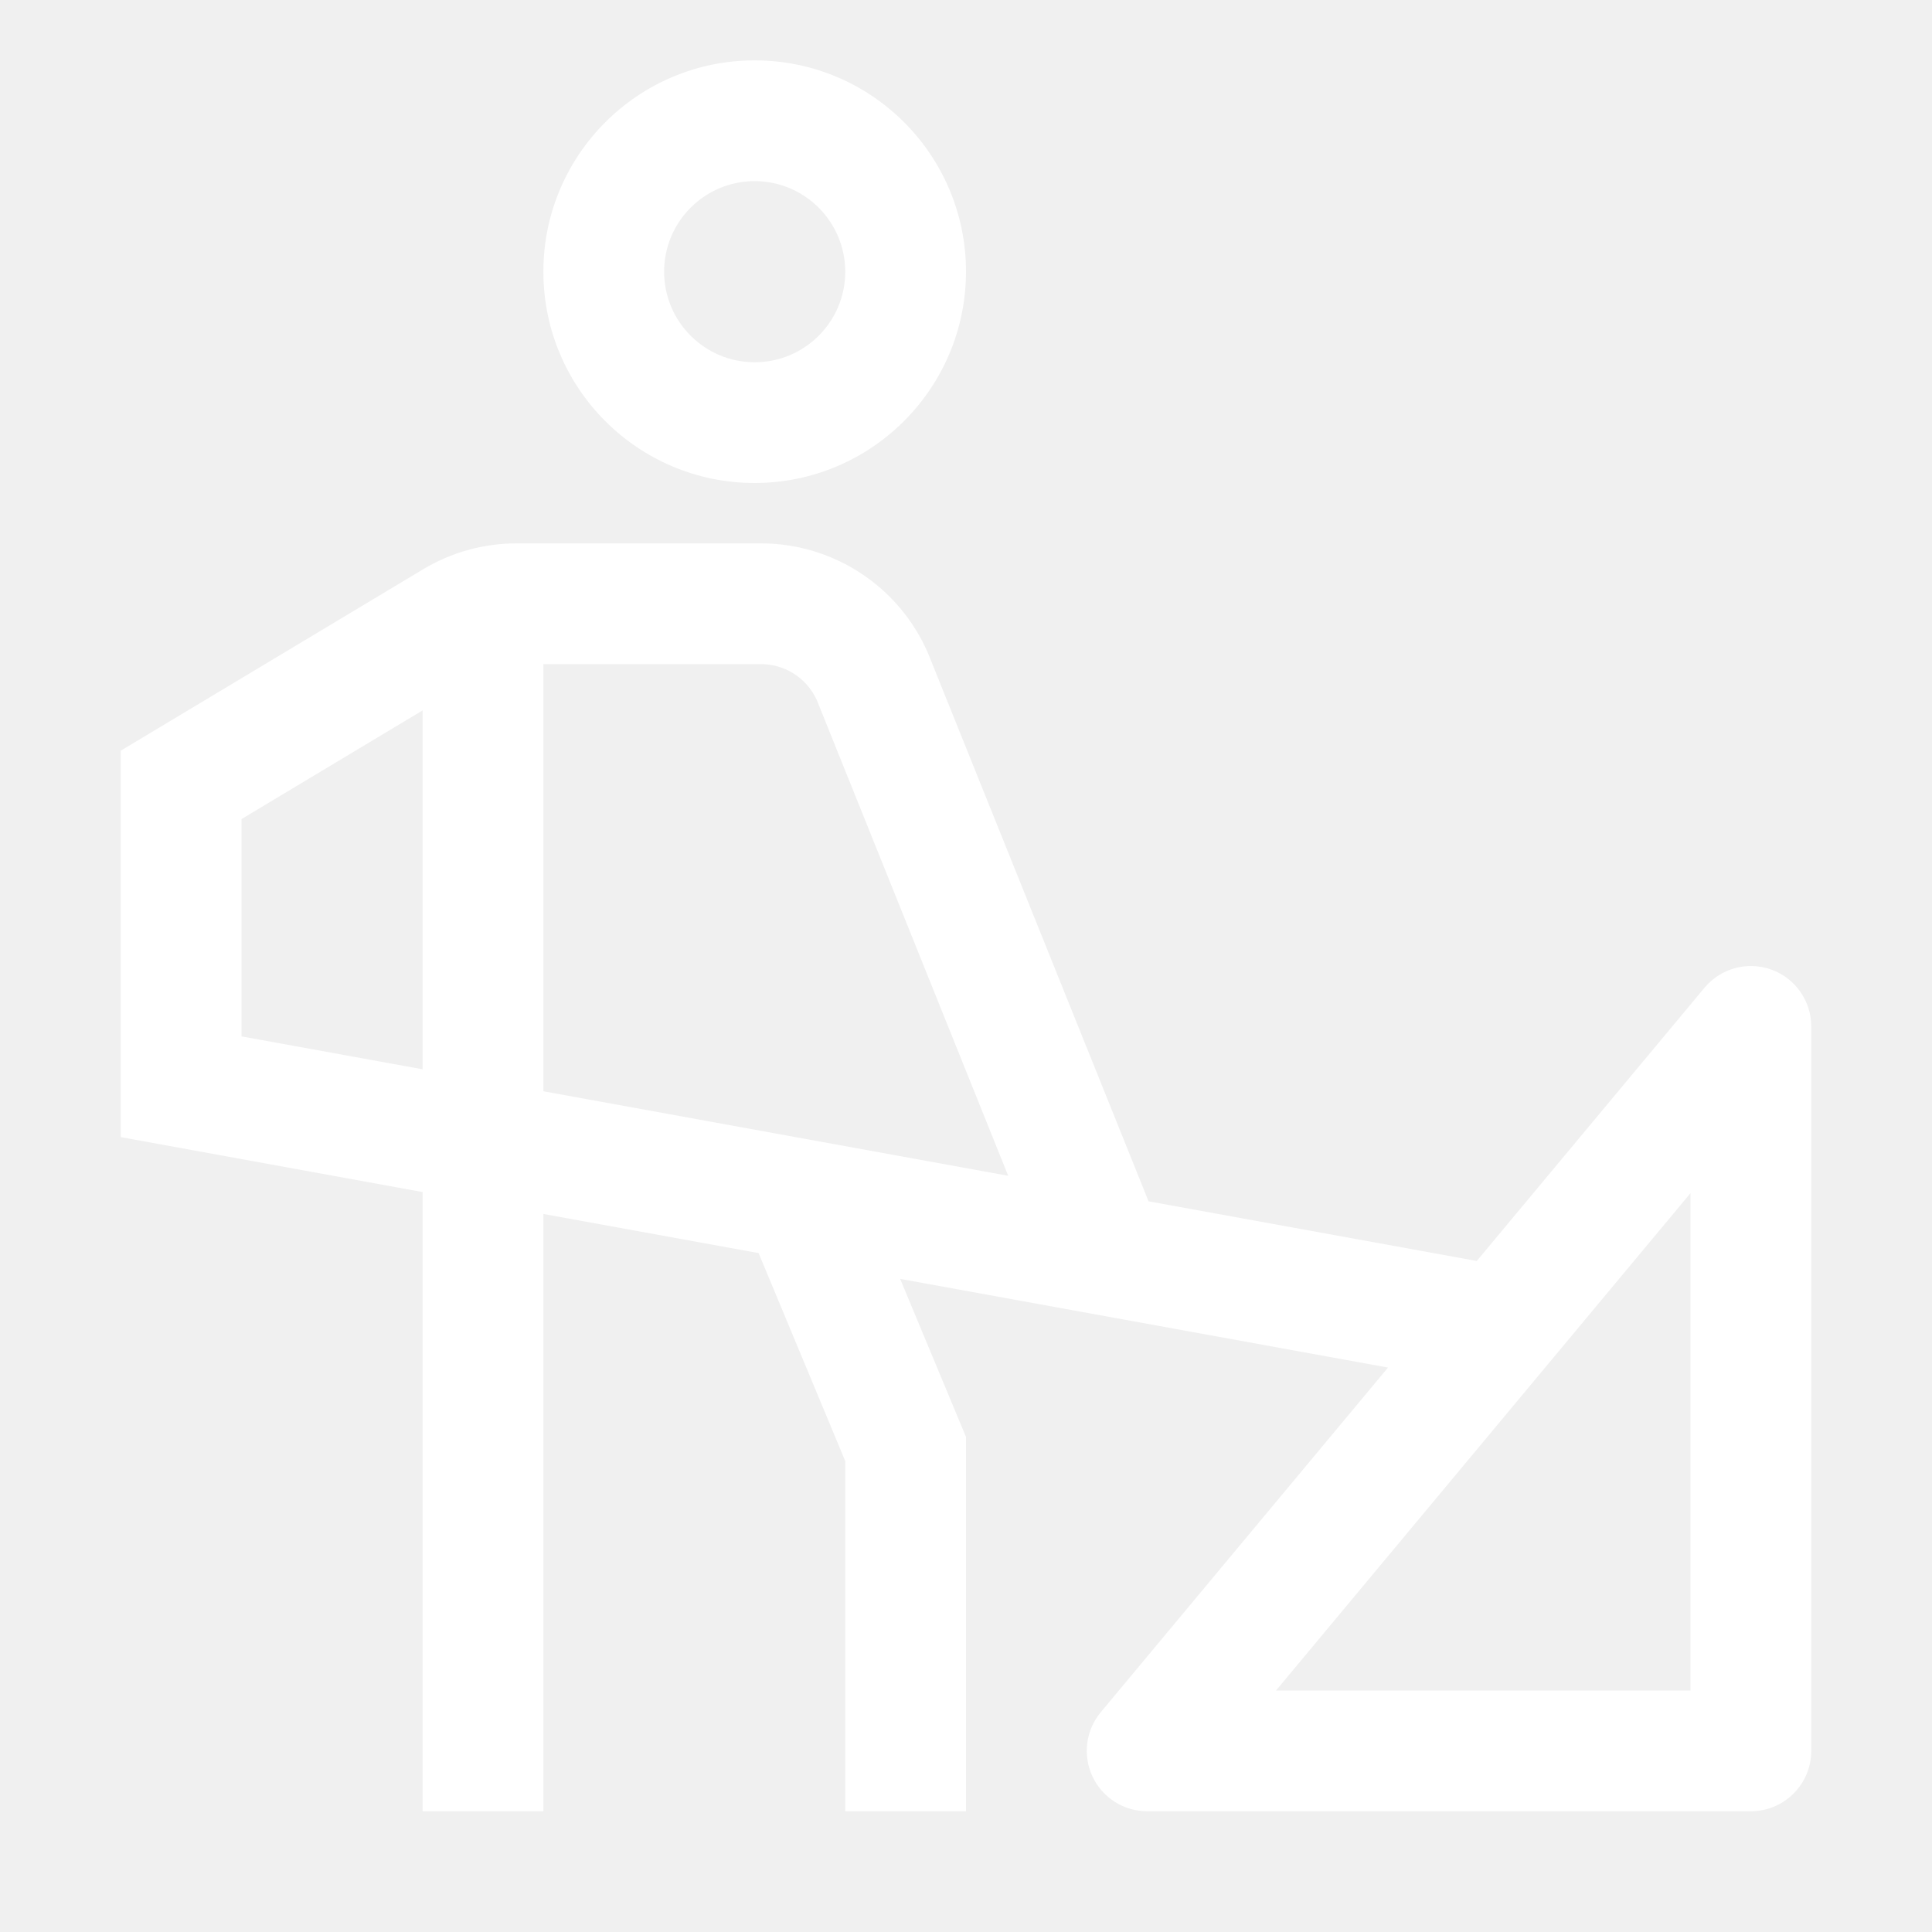
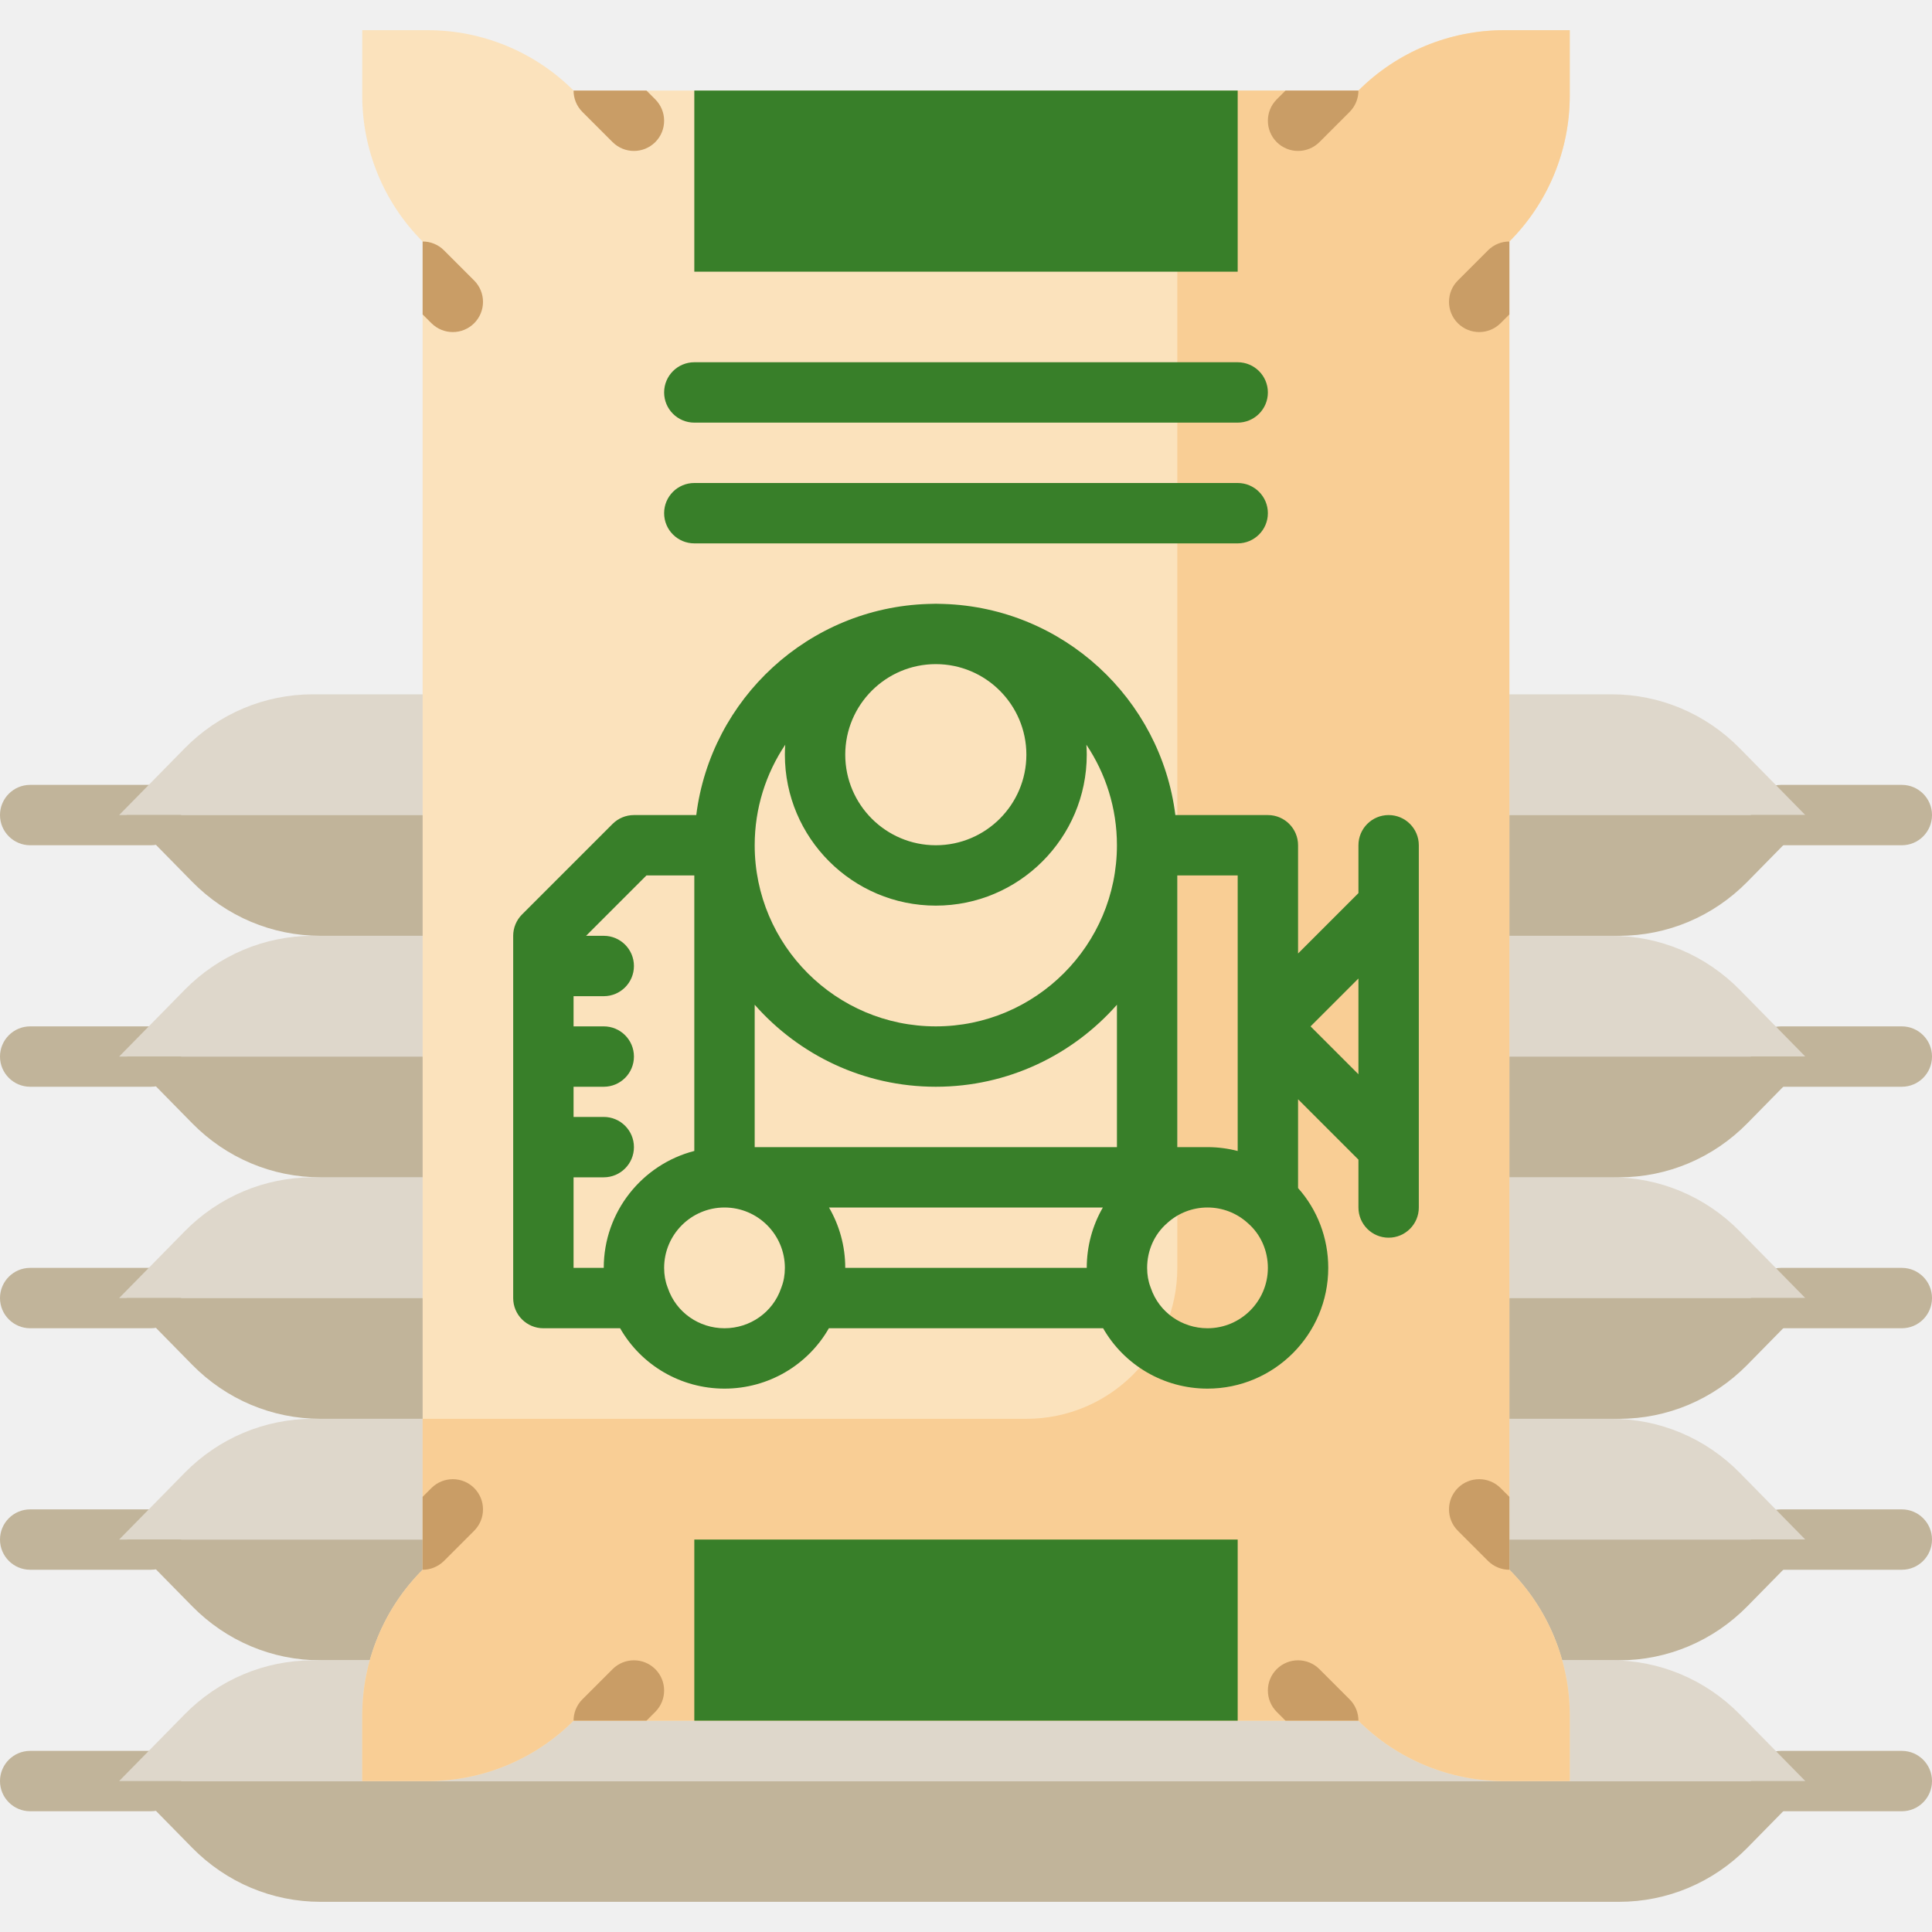
- <svg xmlns="http://www.w3.org/2000/svg" width="32" height="32" preserveAspectRatio="xMidYMid meet" viewBox="0 0 32 32" style="-ms-transform: rotate(360deg); -webkit-transform: rotate(360deg); transform: rotate(360deg);">
-   <path d="M29.34 16.06a1 1 0 0 0-1.108.3l-3.772 4.526l-5.436-.988l-3.602-8.952A3.014 3.014 0 0 0 12.614 9h-4.06a3.002 3.002 0 0 0-1.544.428L2 12.434v6.4l5 .91V30h2v-9.893l3.565.648L14 24.2V30h2v-6.2l-1.091-2.618l8.081 1.469l-4.758 5.709A1 1 0 0 0 19 30h10a1 1 0 0 0 1-1V17a1 1 0 0 0-.66-.94zM4 17.166v-3.6l3-1.8v5.945zm5 .909V11h3.614a1.014 1.014 0 0 1 .945.67l3.14 7.805zM28 28h-6.865L28 19.762z" fill="#FFFFFF" />
-   <path d="M12.5 8A3.5 3.5 0 1 1 16 4.5A3.504 3.504 0 0 1 12.5 8zm0-5A1.5 1.5 0 1 0 14 4.5A1.502 1.502 0 0 0 12.5 3z" fill="#FFFFFF" />
-   <rect x="0" y="0" width="32" height="32" fill="rgba(0, 0, 0, 0)" />
+ <svg xmlns="http://www.w3.org/2000/svg" id="flat" enable-background="new 0 0 512 512" height="512" viewBox="0 0 512 512" width="512">
+   <g fill="#c1b49a">
+     <path d="m40 416h-32c-4.418 0-8-3.582-8-8s3.582-8 8-8h32c4.418 0 8 3.582 8 8s-3.582 8-8 8z" />
+     <path d="m504 416h-32c-4.418 0-8-3.582-8-8s3.582-8 8-8h32c4.418 0 8 3.582 8 8s-3.582 8-8 8z" />
+     <path d="m40 352h-32c-4.418 0-8-3.582-8-8s3.582-8 8-8h32c4.418 0 8 3.582 8 8s-3.582 8-8 8z" />
+     <path d="m504 352h-32c-4.418 0-8-3.582-8-8s3.582-8 8-8h32c4.418 0 8 3.582 8 8s-3.582 8-8 8z" />
+     <path d="m40 288h-32c-4.418 0-8-3.582-8-8s3.582-8 8-8h32c4.418 0 8 3.582 8 8s-3.582 8-8 8z" />
+     <path d="m504 288h-32c-4.418 0-8-3.582-8-8s3.582-8 8-8h32c4.418 0 8 3.582 8 8s-3.582 8-8 8z" />
+     <path d="m40 224h-32c-4.418 0-8-3.582-8-8s3.582-8 8-8h32c4.418 0 8 3.582 8 8s-3.582 8-8 8z" />
+     <path d="m504 224h-32c-4.418 0-8-3.582-8-8s3.582-8 8-8h32c4.418 0 8 3.582 8 8s-3.582 8-8 8z" />
+   </g>
+   <path d="m478.43 216-17.35-17.665c-9.04-9.204-21.2-14.335-34-14.335h-344.16c-12.8 0-24.96 5.131-34 14.335l-17.35 17.665z" fill="#ded7cb" />
+   <path d="m478.43 280-17.35-17.665c-9.04-9.204-21.2-14.335-34-14.335h-344.16c-12.8 0-24.96 5.131-34 14.335l-17.35 17.665z" fill="#ded7cb" />
+   <path d="m478.43 344-17.35-17.665c-9.04-9.204-21.2-14.335-34-14.335h-344.16c-12.8 0-24.96 5.131-34 14.335l-17.35 17.665z" fill="#ded7cb" />
+   <path d="m478.43 408-17.35-17.665c-9.04-9.204-21.2-14.335-34-14.335h-344.16c-12.8 0-24.96 5.131-34 14.335l-17.35 17.665z" fill="#ded7cb" />
+   <path d="m504 480h-32c-4.418 0-8-3.582-8-8s3.582-8 8-8h32c4.418 0 8 3.582 8 8s-3.582 8-8 8z" fill="#c1b49a" />
+   <path d="m40 480h-32c-4.418 0-8-3.582-8-8s3.582-8 8-8h32c4.418 0 8 3.582 8 8s-3.582 8-8 8z" fill="#c1b49a" />
+   <path d="m480.43 216-17.35 17.665c-9.04 9.204-21.2 14.335-34 14.335h-344.16c-12.8 0-24.96-5.131-34-14.335l-17.35-17.665z" fill="#c1b49a" />
+   <path d="m480.43 280-17.35 17.665c-9.04 9.204-21.2 14.335-34 14.335h-344.16c-12.8 0-24.96-5.131-34-14.335l-17.35-17.665z" fill="#c1b49a" />
+   <path d="m480.43 344-17.35 17.665c-9.04 9.204-21.2 14.335-34 14.335h-344.16c-12.8 0-24.96-5.131-34-14.335l-17.35-17.665z" fill="#c1b49a" />
+   <path d="m480.43 408-17.35 17.665c-9.04 9.204-21.2 14.335-34 14.335h-344.16c-12.8 0-24.96-5.131-34-14.335l-17.35-17.665z" fill="#c1b49a" />
+   <path d="m480.43 472-17.35 17.665c-9.04 9.204-21.2 14.335-34 14.335h-344.16c-12.8 0-24.96-5.131-34-14.335l-17.35-17.665z" fill="#c1b49a" />
+   <path d="m478.43 472-17.35-17.665c-9.04-9.204-21.2-14.335-34-14.335h-344.16c-12.8 0-24.96 5.131-34 14.335l-17.35 17.665z" fill="#ded7cb" />
+   <path d="m400 64c10.24-10.24 16-24.16 16-38.64v-17.36h-17.36c-14.48 0-28.4 5.76-38.64 16h-208c-10.24-10.24-24.16-16-38.64-16h-17.36v17.36c0 14.48 5.76 28.4 16 38.64v352c-10.24 10.24-16 24.16-16 38.64v17.36h17.36c14.48 0 28.4-5.76 38.64-16h208c10.24 10.24 24.16 16 38.64 16h17.36v-17.36c0-14.48-5.76-28.4-16-38.64z" fill="#fbe2bc" />
+   <path d="m416 25.36v-17.36h-17.36c-14.48 0-28.4 5.76-38.64 16h-48v312 0c0 22.091-17.909 40-40 40h-0-160v40c-10.24 10.24-16 24.16-16 38.64v17.36h17.36c14.48 0 28.4-5.76 38.64-16h208c10.24 10.24 24.16 16 38.64 16h17.36v-17.36c0-14.48-5.76-28.4-16-38.64v-352c10.24-10.24 16-24.16 16-38.64z" fill="#f9ce95" />
+   <path d="m360 456h-19.32l-2.34-2.34c-3.12-3.13-3.12-8.19 0-11.32 3.13-3.12 8.19-3.12 11.32 0l8 8c1.56 1.56 2.34 3.61 2.34 5.66z" fill="#c99d66" />
+   <path d="m400 396.68v19.32c-2.05 0-4.09-.78-5.66-2.34l-8-8c-3.12-3.13-3.12-8.19 0-11.32 3.13-3.12 8.19-3.12 11.32 0z" fill="#c99d66" />
+   <path d="m184 24h144v48h-144z" fill="#387f29" />
+   <path d="m184 408h144v48h-144z" fill="#387f29" />
+   <path d="m328 112h-144c-4.418 0-8-3.582-8-8s3.582-8 8-8h144c4.418 0 8 3.582 8 8s-3.582 8-8 8z" fill="#387f29" />
+   <path d="m328 144h-144c-4.418 0-8-3.582-8-8s3.582-8 8-8h144c4.418 0 8 3.582 8 8s-3.582 8-8 8z" fill="#387f29" />
+   <path d="m144 352h20.335c5.569 9.753 16.052 16 27.665 16s22.095-6.247 27.665-16h72.671c5.569 9.753 16.052 16 27.665 16 17.645 0 32-14.355 32-32 0-7.902-2.882-15.416-8-21.148v-23.537l16 16v12.686c0 4.418 3.582 8 8 8s8-3.582 8-8v-15.995c0-.003 0-.007 0-.01v-63.99c0-.003 0-.007 0-.01v-15.995c0-4.418-3.582-8-8-8s-8 3.582-8 8v12.686l-16 16v-28.686c0-4.418-3.582-8-8-8h-24.518c-3.868-30.858-29.777-54.942-61.427-55.948-.681-.035-1.366-.052-2.056-.052s-1.375.018-2.056.052c-31.65 1.006-57.559 25.089-61.427 55.948h-16.518c-2.122 0-4.156.843-5.657 2.343l-24 24c-1.5 1.501-2.343 3.535-2.343 5.657v96c0 4.418 3.582 8 8 8zm216-92.686v25.372l-12.687-12.686zm-48-27.314h16v39.995.01 33.02c-2.59-.67-5.274-1.024-8-1.024h-8zm-2.745 92.192c.038-.033.077-.067.115-.103 2.912-2.638 6.688-4.09 10.63-4.09s7.718 1.452 10.63 4.09c.038.035.077.069.115.103 3.34 2.909 5.255 7.213 5.255 11.808 0 8.822-7.178 16-16 16-6.801 0-12.825-4.255-14.991-10.589-.034-.1-.07-.198-.108-.297-.598-1.546-.9-3.267-.9-5.114 0-4.595 1.915-8.898 5.255-11.808zm-21.255 11.808h-64c0-5.827-1.573-11.289-4.305-16h72.573c-2.764 4.781-4.268 10.29-4.268 16zm-40-160c13.233 0 24 10.767 24 24s-10.767 24-24 24-24-10.767-24-24 10.767-24 24-24zm-39.903 21.355c-.058.875-.097 1.755-.097 2.645 0 22.056 17.944 40 40 40s40-17.944 40-40c0-.89-.04-1.77-.097-2.645 5.11 7.628 8.097 16.793 8.097 26.645 0 26.468-21.532 48-48 48s-48-21.532-48-48c0-9.852 2.987-19.017 8.097-26.645zm-8.097 68.91c11.737 13.313 28.898 21.735 48 21.735s36.263-8.422 48-21.735v37.735h-96zm-8 53.735c8.822 0 16 7.178 16 16 0 1.848-.303 3.568-.9 5.114-.038.099-.074.197-.108.297-2.166 6.334-8.19 10.589-14.991 10.589s-12.825-4.255-14.991-10.589c-.034-.1-.07-.198-.108-.297-.598-1.546-.9-3.267-.9-5.114 0-8.822 7.178-16 16-16zm-40-8h8c4.418 0 8-3.582 8-8s-3.582-8-8-8h-8v-8h8c4.418 0 8-3.582 8-8s-3.582-8-8-8h-8v-8h8c4.418 0 8-3.582 8-8s-3.582-8-8-8h-4.687l16-16h12.687v73.013c-13.786 3.562-24 16.104-24 30.987h-8z" fill="#387f29" />
+   <path d="m173.66 37.66c-1.57 1.56-3.61 2.34-5.66 2.34s-4.09-.78-5.66-2.34l-8-8c-1.56-1.56-2.34-3.61-2.34-5.66h19.32l2.34 2.34c3.12 3.13 3.12 8.19-0 11.32z" fill="#c99d66" />
+   <path d="m125.66 85.66c-1.57 1.56-3.61 2.34-5.66 2.34s-4.09-.78-5.66-2.34l-2.34-2.34v-19.32c2.05 0 4.1.78 5.66 2.34l8 8c3.12 3.13 3.12 8.19 0 11.32z" fill="#c99d66" />
+   <path d="m360 24c0 2.05-.78 4.1-2.34 5.66l-8 8c-1.57 1.56-3.61 2.34-5.66 2.34s-4.09-.78-5.66-2.34c-3.12-3.13-3.12-8.19 0-11.32l2.34-2.34z" fill="#c99d66" />
+   <path d="m400 64v19.32l-2.34 2.34c-1.57 1.56-3.61 2.34-5.66 2.34s-4.09-.78-5.66-2.34c-3.12-3.13-3.12-8.19 0-11.32l8-8c1.56-1.56 3.61-2.34 5.66-2.34z" fill="#c99d66" />
+   <path d="m173.66 453.66-2.34 2.34h-19.32c0-2.05.78-4.1 2.34-5.66l8-8c3.13-3.12 8.19-3.12 11.32 0 3.12 3.13 3.12 8.19 0 11.32z" fill="#c99d66" />
+   <path d="m125.66 405.66-8 8c-1.57 1.56-3.61 2.34-5.66 2.34v-19.32l2.34-2.34c3.13-3.12 8.19-3.12 11.32 0 3.12 3.13 3.12 8.19 0 11.32z" fill="#c99d66" />
</svg>
